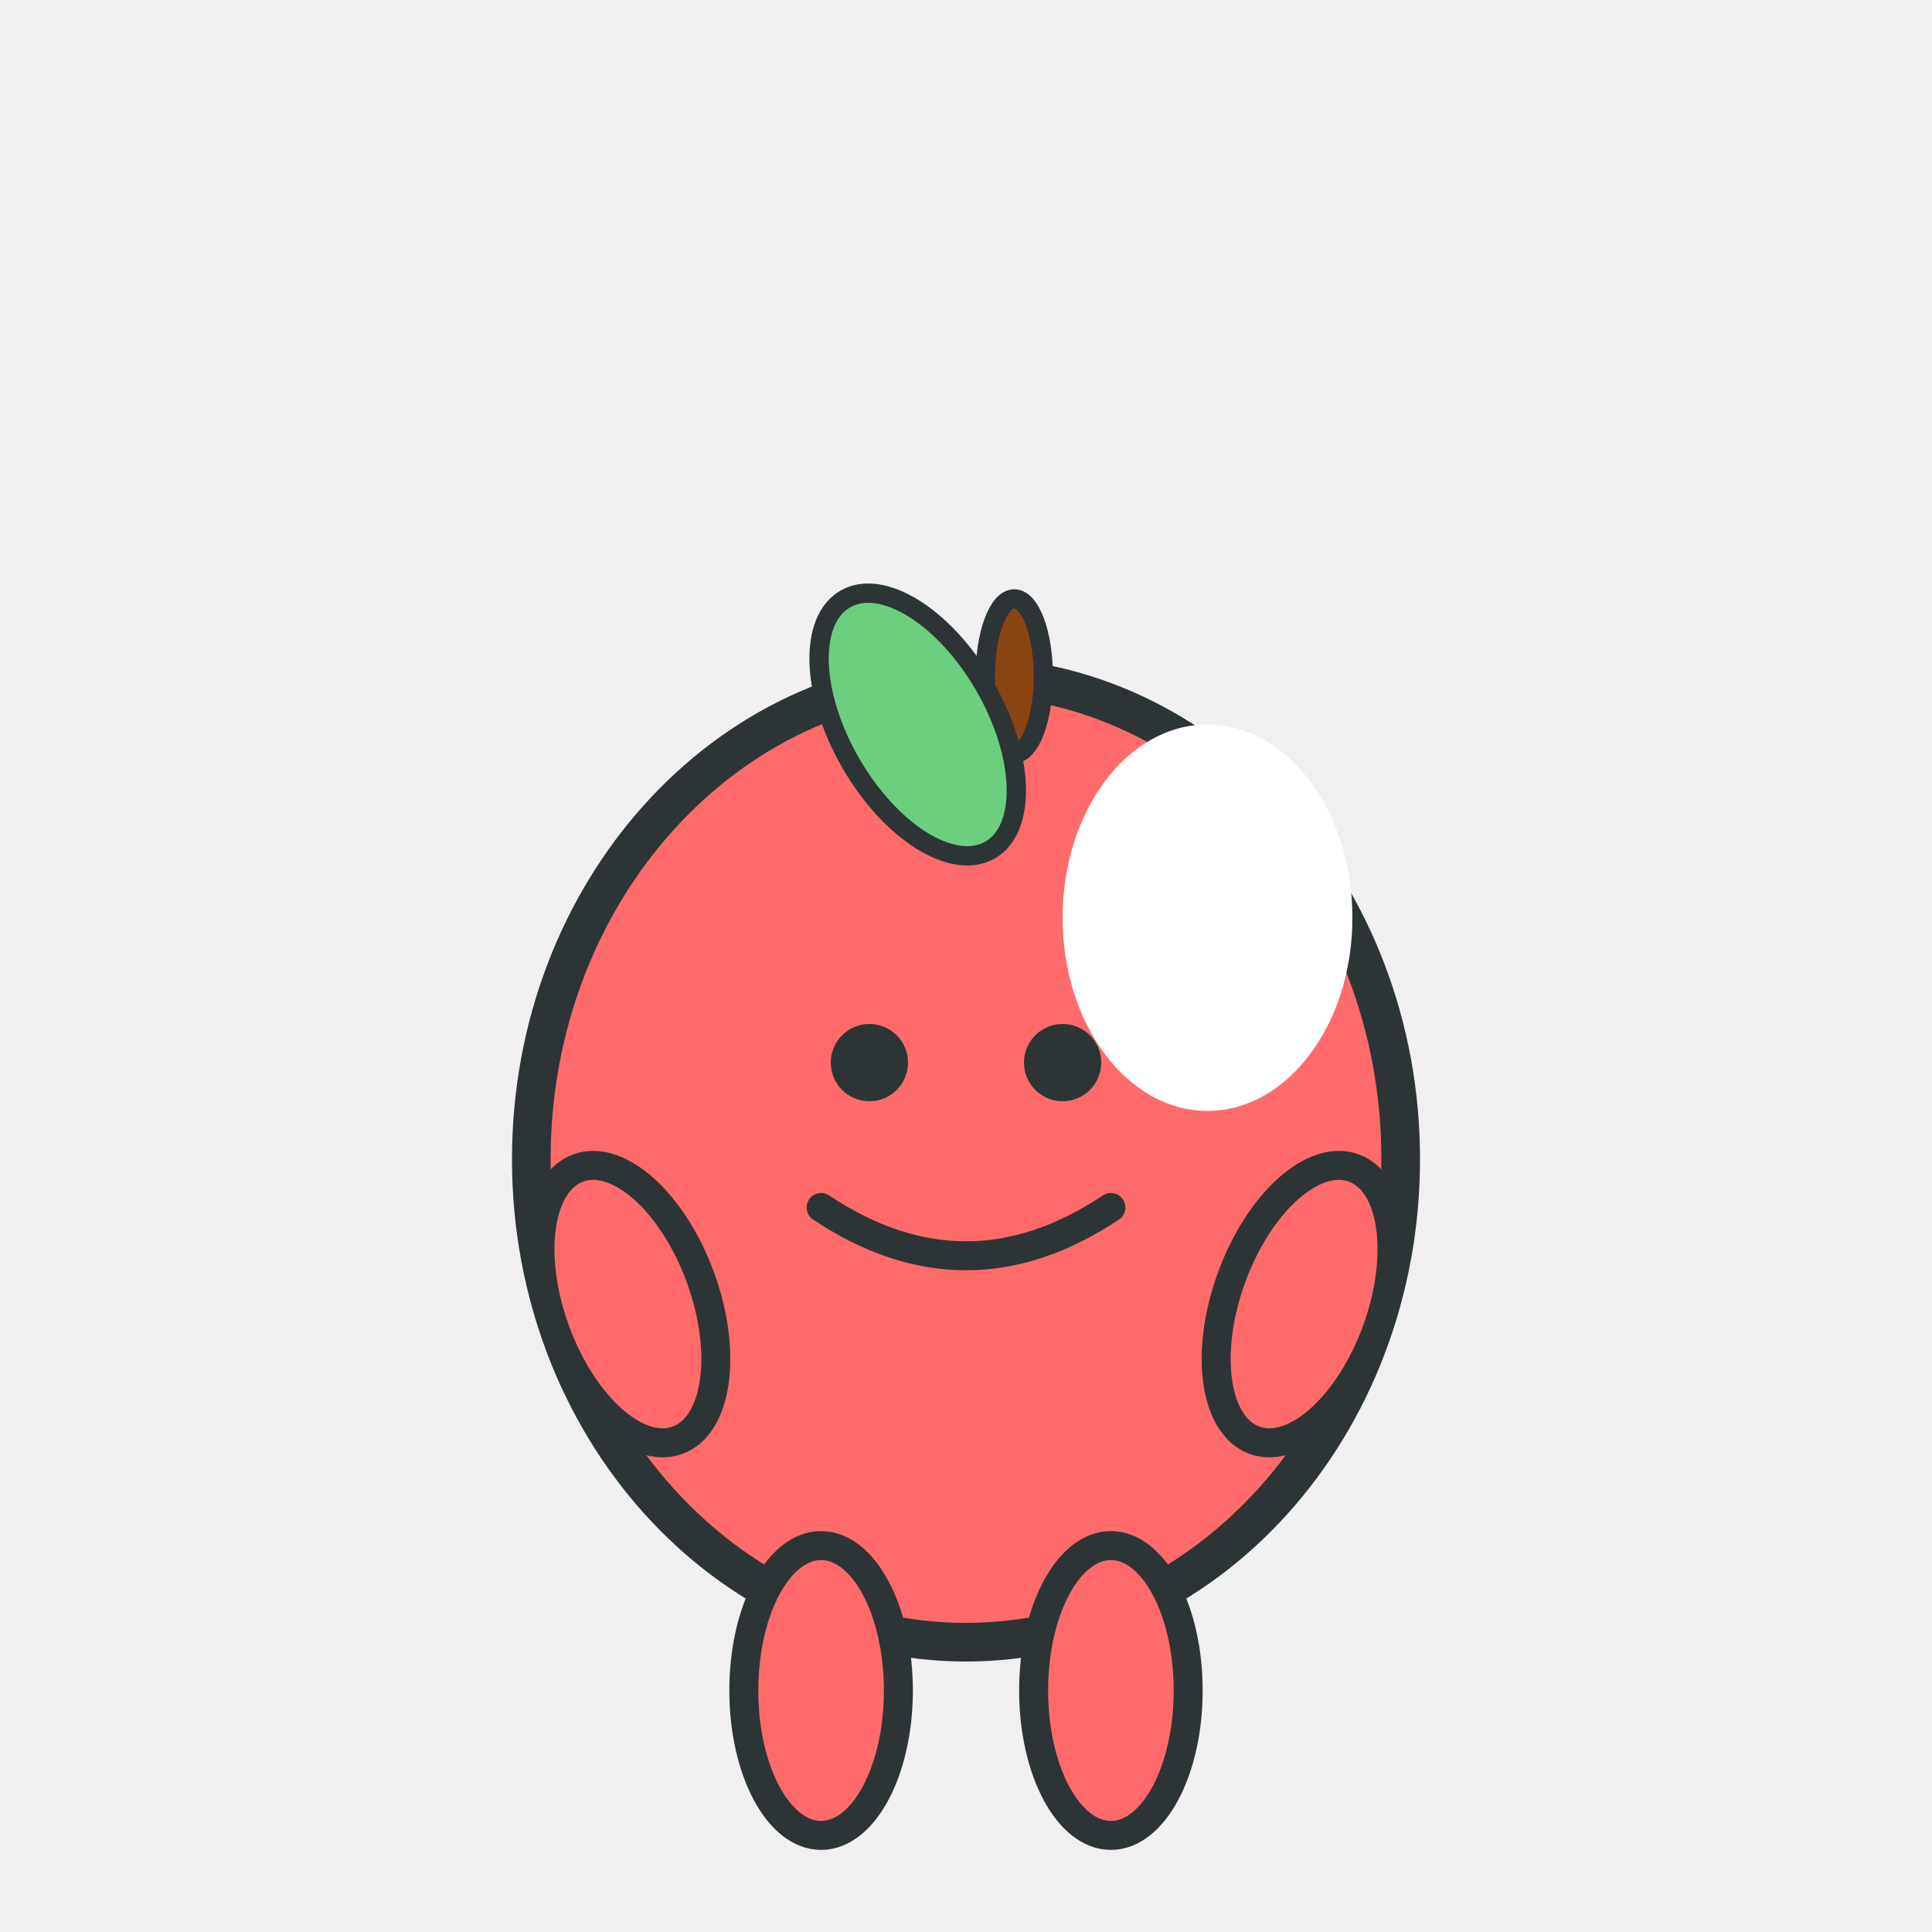
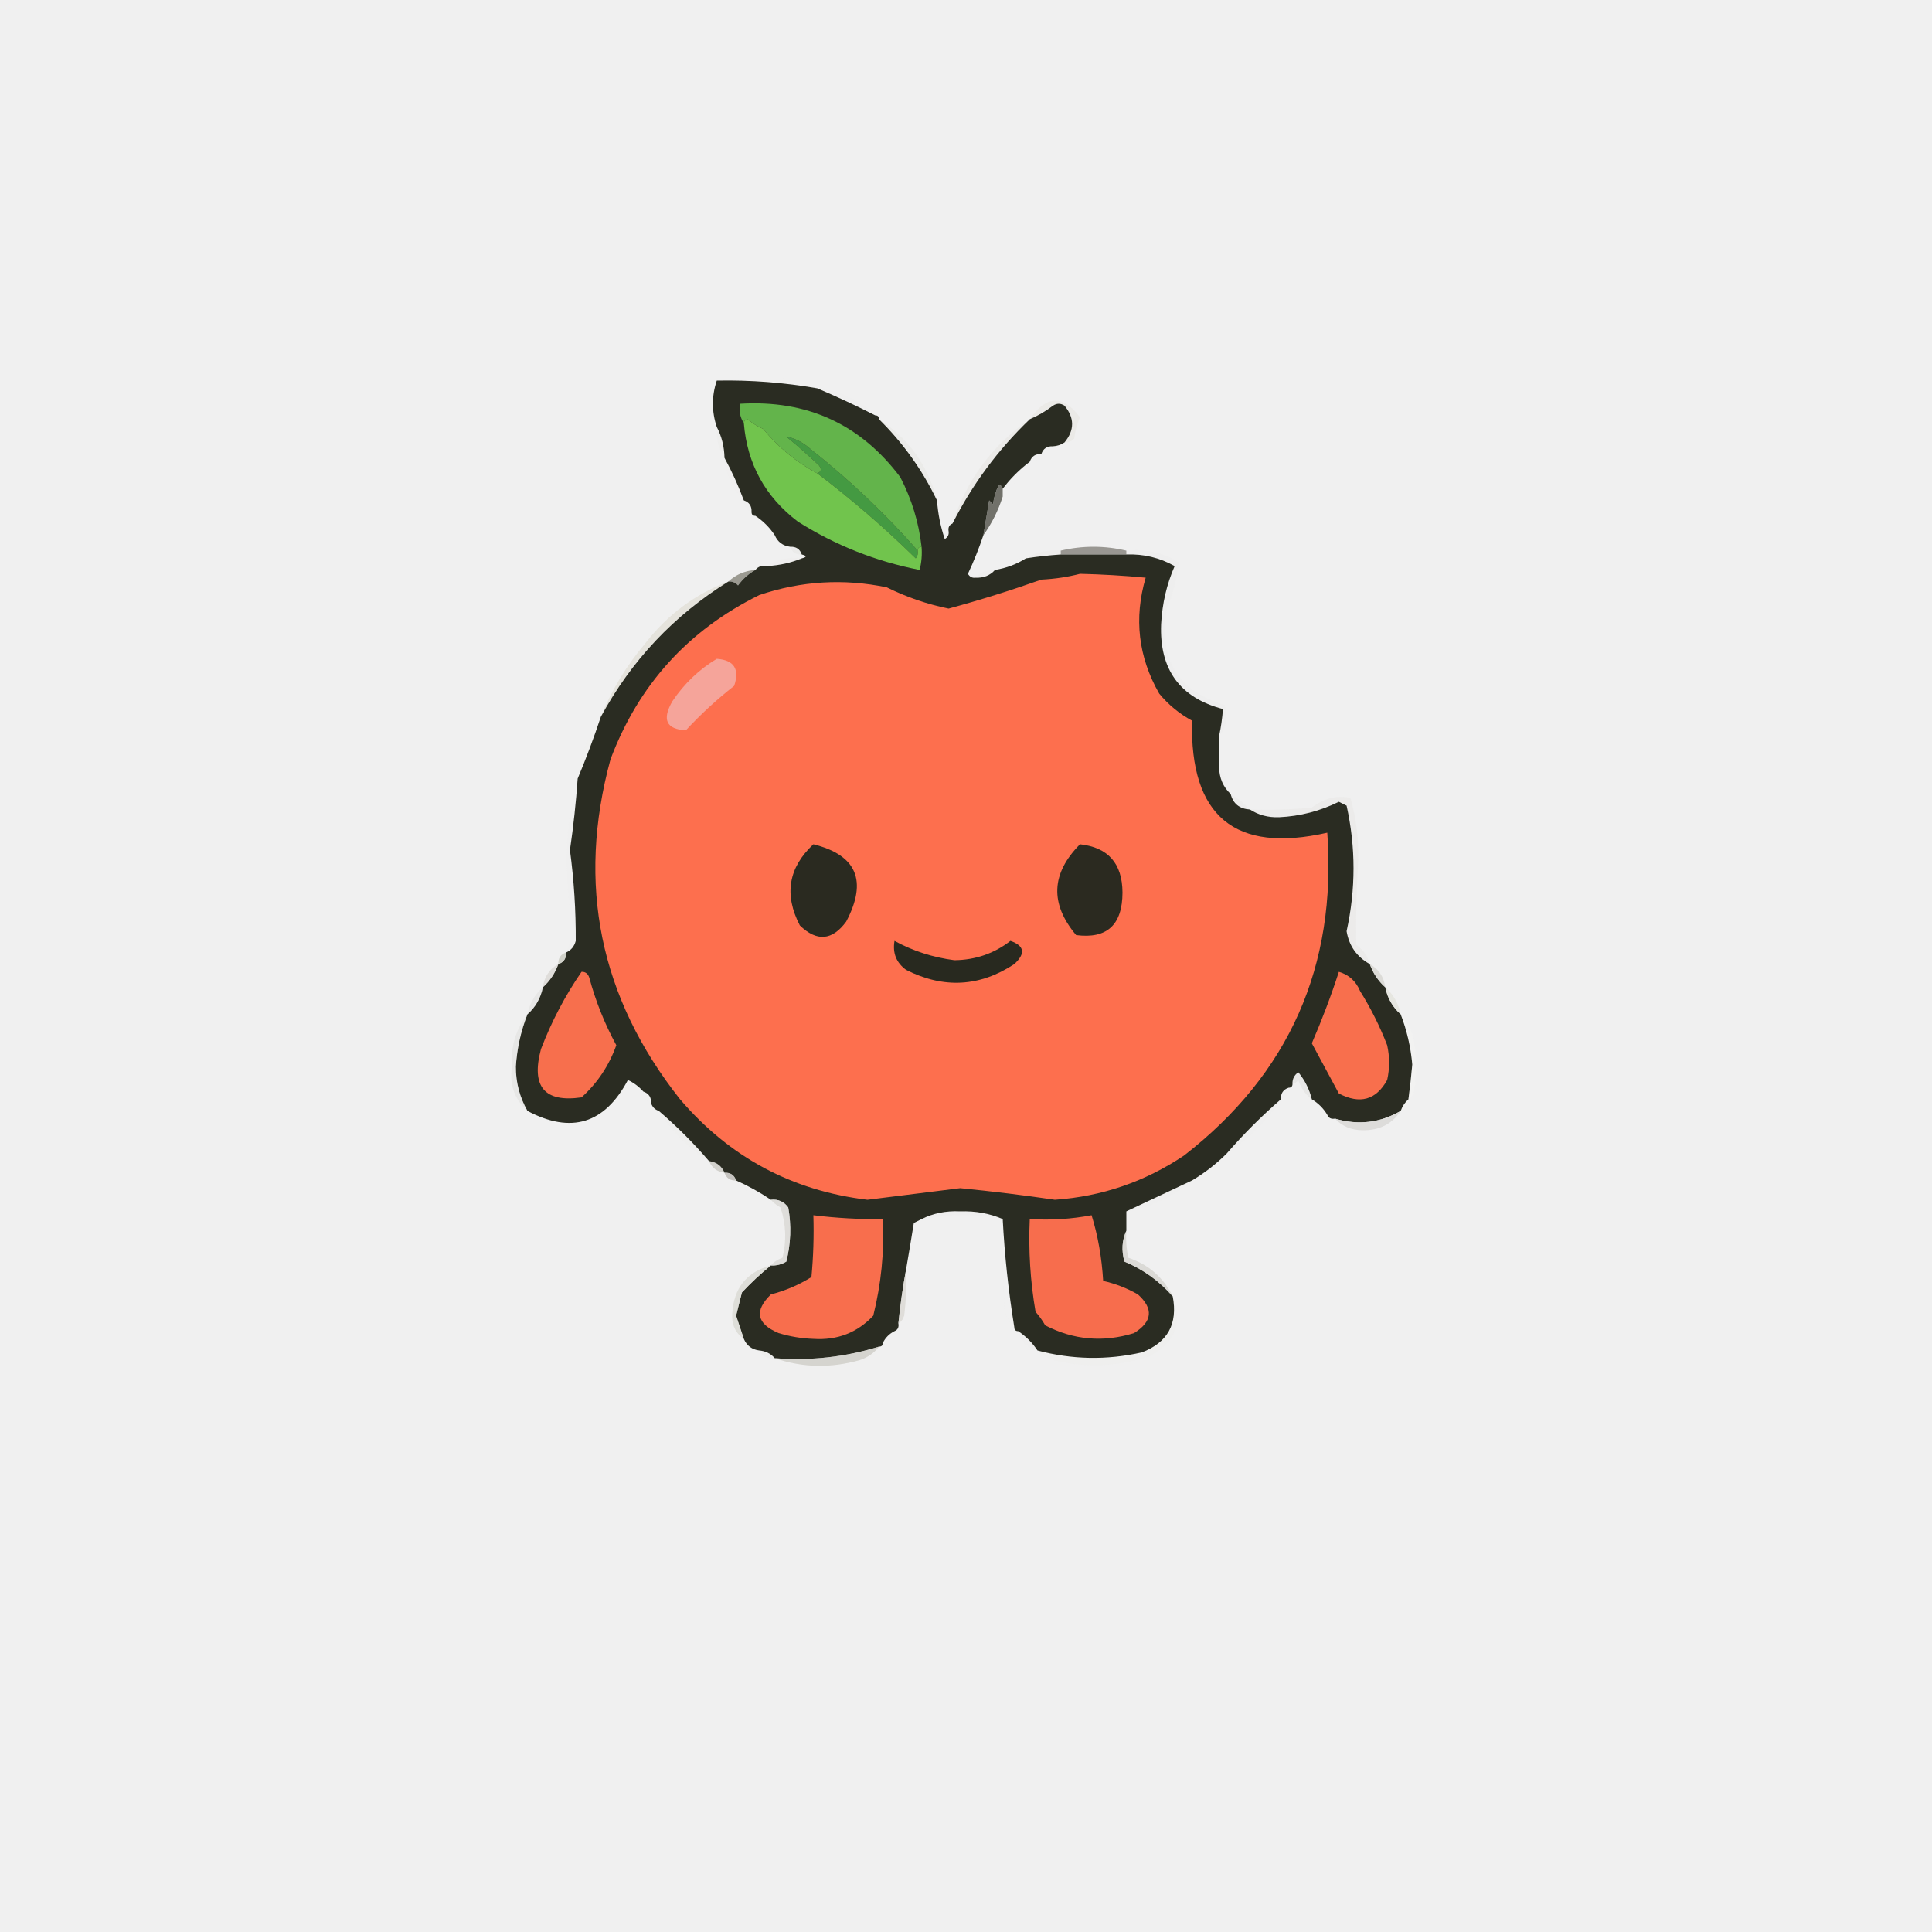
- <svg xmlns="http://www.w3.org/2000/svg" width="200" height="200" viewBox="0 0 200 200">
-   <ellipse cx="100" cy="120" rx="45" ry="50" fill="#FF6B6B" stroke="#2D3436" stroke-width="4" />
-   <ellipse cx="125" cy="95" rx="15" ry="20" fill="#FFFFFF" />
-   <ellipse cx="105" cy="70" rx="3" ry="8" fill="#8B4513" stroke="#2D3436" stroke-width="2" />
-   <ellipse cx="95" cy="75" rx="8" ry="15" fill="#6BCF7F" stroke="#2D3436" stroke-width="2" transform="rotate(-30 95 75)" />
-   <circle cx="90" cy="110" r="4" fill="#2D3436" />
-   <circle cx="110" cy="110" r="4" fill="#2D3436" />
-   <path d="M 85 125 Q 100 135 115 125" stroke="#2D3436" stroke-width="3" fill="none" stroke-linecap="round" />
-   <ellipse cx="65" cy="135" rx="8" ry="15" fill="#FF6B6B" stroke="#2D3436" stroke-width="3" transform="rotate(-20 65 135)" />
-   <ellipse cx="135" cy="135" rx="8" ry="15" fill="#FF6B6B" stroke="#2D3436" stroke-width="3" transform="rotate(20 135 135)" />
-   <ellipse cx="85" cy="175" rx="8" ry="15" fill="#FF6B6B" stroke="#2D3436" stroke-width="3" />
-   <ellipse cx="115" cy="175" rx="8" ry="15" fill="#FF6B6B" stroke="#2D3436" stroke-width="3" />
+ <svg xmlns="http://www.w3.org/2000/svg" version="1.1" width="500px" height="500px" style="shape-rendering:geometricPrecision; text-rendering:geometricPrecision; image-rendering:optimizeQuality; fill-rule:evenodd; clip-rule:evenodd">
+   <g>
+     <path style="opacity:0.004" fill="#ebeae8" d="M 211.5,100.5 C 202.907,98.994 194.241,98.327 185.5,98.5C 185.866,97.305 186.699,96.639 188,96.5C 193.462,97.264 198.962,97.764 204.5,98C 207.104,98.39 209.438,99.224 211.5,100.5 Z" />
+   </g>
+   <g>
+     <path style="opacity:0.035" fill="#e3e2df" d="M 211.5,100.5 C 217.385,101.119 222.385,103.453 226.5,107.5C 221.542,104.964 216.542,102.631 211.5,100.5 Z" />
+   </g>
+   <g>
+     <path style="opacity:0.608" fill="#e8e6e2" d="M 275.5,114.5 C 278.112,111.331 278.112,108.164 275.5,105C 274.5,104.333 273.5,104.333 272.5,105C 270.609,106.442 268.609,107.609 266.5,108.5C 270.81,102.253 275.143,102.087 279.5,108C 278.751,109.734 278.251,111.567 278,113.5C 277.329,114.252 276.496,114.586 275.5,114.5 Z" />
+   </g>
+   <g>
+     <path style="opacity:0.086" fill="#d9d8d4" d="M 185.5,110.5 C 186.768,112.905 187.435,115.572 187.5,118.5C 185.96,116.162 185.294,113.495 185.5,110.5 Z" />
+   </g>
+   <g>
+     <path style="opacity:0.012" fill="#f6f6f4" d="M 272.5,115.5 C 272.027,116.906 271.027,117.573 269.5,117.5C 269.973,116.094 270.973,115.427 272.5,115.5 Z" />
+   </g>
+   <g>
+     <path style="opacity:0.012" fill="#efedea" d="M 269.5,117.5 C 269.027,118.906 268.027,119.573 266.5,119.5C 266.973,118.094 267.973,117.427 269.5,117.5 Z" />
+   </g>
+   <g>
+     <path style="opacity:0.008" fill="#e6e5e0" d="M 266.5,119.5 C 264.542,122.792 262.209,125.792 259.5,128.5C 259.5,127.833 259.5,127.167 259.5,126.5C 261.473,123.861 263.806,121.527 266.5,119.5 Z" />
+   </g>
+   <g>
+     <path style="opacity:0.104" fill="#e7e6e3" d="M 187.5,118.5 C 189.403,121.979 191.07,125.646 192.5,129.5C 189.504,126.503 187.837,122.836 187.5,118.5 Z" />
+   </g>
+   <g>
+     <path style="opacity:0.035" fill="#e8e6e4" d="M 192.5,129.5 C 193.906,129.973 194.573,130.973 194.5,132.5C 193.094,132.027 192.427,131.027 192.5,129.5 Z" />
+   </g>
+   <g>
+     <path style="opacity:1" fill="#71716a" d="M 259.5,126.5 C 259.5,127.167 259.5,127.833 259.5,128.5C 258.341,132.151 256.674,135.485 254.5,138.5C 254.998,135.513 255.498,132.513 256,129.5C 256.333,129.833 256.667,130.167 257,130.5C 257.202,128.744 257.702,127.078 258.5,125.5C 259.107,125.624 259.44,125.957 259.5,126.5 Z" />
+   </g>
+   <g>
+     <path style="opacity:0.004" fill="#e1dfdb" d="M 195.5,133.5 C 197.5,134.833 199.167,136.5 200.5,138.5C 197.833,137.833 196.167,136.167 195.5,133.5 Z" />
+   </g>
+   <g>
+     <path style="opacity:0.173" fill="#d0d0cc" d="M 204.5,141.5 C 206.027,141.427 207.027,142.094 207.5,143.5C 205.973,143.573 204.973,142.906 204.5,141.5 Z" />
+   </g>
+   <g>
+     <path style="opacity:1" fill="#999792" d="M 291.5,142.5 C 291.5,142.833 291.5,143.167 291.5,143.5C 285.833,143.5 280.167,143.5 274.5,143.5C 274.5,143.167 274.5,142.833 274.5,142.5C 280.167,141.167 285.833,141.167 291.5,142.5 Z" />
+   </g>
+   <g>
+     <path style="opacity:0.416" fill="#ebe9e6" d="M 274.5,142.5 C 274.5,142.833 274.5,143.167 274.5,143.5C 271.482,143.704 268.482,144.037 265.5,144.5C 268.171,142.882 271.171,142.215 274.5,142.5 Z" />
+   </g>
+   <g>
+     <path style="opacity:0.263" fill="#ebeae7" d="M 207.5,144.5 C 204.727,145.657 201.727,146.324 198.5,146.5C 201.123,144.735 204.123,144.068 207.5,144.5 Z" />
+   </g>
+   <g>
+     <path style="opacity:1" fill="#9b9a91" d="M 195.5,147.5 C 193.75,148.473 192.25,149.807 191,151.5C 190.329,150.748 189.496,150.414 188.5,150.5C 190.426,148.707 192.759,147.707 195.5,147.5 Z" />
+   </g>
+   <g>
+     <path style="opacity:0.112" fill="#dfddd9" d="M 291.5,143.5 C 291.5,143.167 291.5,142.833 291.5,142.5C 296.413,142.003 300.913,143.003 305,145.5C 304.655,149.568 303.655,153.568 302,157.5C 299.666,170.454 304.666,178.787 317,182.5C 317.885,185.538 317.385,188.205 315.5,190.5C 315.993,188.194 316.326,185.861 316.5,183.5C 305.352,180.578 300.018,173.245 300.5,161.5C 300.786,156.176 301.952,151.176 304,146.5C 300.14,144.327 295.973,143.327 291.5,143.5 Z" />
+   </g>
+   <g>
+     <path style="opacity:0.843" fill="#e2e0d8" d="M 188.5,150.5 C 174.401,159.265 163.401,170.931 155.5,185.5C 158.288,178.602 162.121,172.268 167,166.5C 172.758,159.061 179.925,153.728 188.5,150.5 Z" />
+   </g>
+   <g>
+     <path style="opacity:0.186" fill="#efeeeb" d="M 155.5,185.5 C 153.678,190.974 151.678,196.308 149.5,201.5C 150.148,195.543 152.148,190.21 155.5,185.5 Z" />
+   </g>
+   <g>
+     <path style="opacity:0.082" fill="#ebebe8" d="M 315.5,198.5 C 317.065,200.509 318.065,202.843 318.5,205.5C 316.552,203.68 315.552,201.346 315.5,198.5 Z" />
+   </g>
+   <g>
+     <path style="opacity:0.412" fill="#e6e5e2" d="M 354.5,249.5 C 351.141,247.639 349.141,244.805 348.5,241C 350.891,230.127 350.891,219.294 348.5,208.5C 347.833,208.167 347.167,207.833 346.5,207.5C 341.628,209.909 336.462,211.242 331,211.5C 328.179,211.592 325.679,210.926 323.5,209.5C 328.844,209.666 334.177,209.499 339.5,209C 342.595,206.585 345.929,205.752 349.5,206.5C 351.018,211.869 351.685,217.369 351.5,223C 351.043,230.177 350.876,237.343 351,244.5C 352.802,245.789 353.969,247.456 354.5,249.5 Z" />
+   </g>
+   <g>
+     <path style="opacity:0.212" fill="#e0e0dd" d="M 318.5,205.5 C 320.389,206.604 322.055,207.937 323.5,209.5C 320.796,209.33 319.129,207.997 318.5,205.5 Z" />
+   </g>
+   <g>
+     <path style="opacity:0.075" fill="#eae9e7" d="M 149.5,201.5 C 149.069,207.685 148.402,213.852 147.5,220C 148.545,227.823 149.045,235.656 149,243.5C 148.623,244.942 147.79,245.942 146.5,246.5C 147.156,244.516 147.822,242.516 148.5,240.5C 145.645,227.263 145.979,214.263 149.5,201.5 Z" />
+   </g>
+   <g>
+     <path style="opacity:1" fill="#2a2c22" d="M 185.5,98.5 C 194.241,98.327 202.907,98.994 211.5,100.5C 216.542,102.631 221.542,104.964 226.5,107.5C 227.167,107.5 227.5,107.833 227.5,108.5C 233.739,114.657 238.739,121.657 242.5,129.5C 242.736,132.914 243.402,136.247 244.5,139.5C 245.298,139.043 245.631,138.376 245.5,137.5C 245.328,136.508 245.662,135.842 246.5,135.5C 251.593,125.397 258.259,116.397 266.5,108.5C 268.609,107.609 270.609,106.442 272.5,105C 273.5,104.333 274.5,104.333 275.5,105C 278.112,108.164 278.112,111.331 275.5,114.5C 274.609,115.11 273.609,115.443 272.5,115.5C 270.973,115.427 269.973,116.094 269.5,117.5C 267.973,117.427 266.973,118.094 266.5,119.5C 263.806,121.527 261.473,123.861 259.5,126.5C 259.44,125.957 259.107,125.624 258.5,125.5C 257.702,127.078 257.202,128.744 257,130.5C 256.667,130.167 256.333,129.833 256,129.5C 255.498,132.513 254.998,135.513 254.5,138.5C 253.369,141.889 252.036,145.222 250.5,148.5C 250.957,149.298 251.624,149.631 252.5,149.5C 254.553,149.598 256.22,148.931 257.5,147.5C 260.443,147.02 263.11,146.02 265.5,144.5C 268.482,144.037 271.482,143.704 274.5,143.5C 280.167,143.5 285.833,143.5 291.5,143.5C 295.973,143.327 300.14,144.327 304,146.5C 301.952,151.176 300.786,156.176 300.5,161.5C 300.018,173.245 305.352,180.578 316.5,183.5C 316.326,185.861 315.993,188.194 315.5,190.5C 315.5,193.167 315.5,195.833 315.5,198.5C 315.552,201.346 316.552,203.68 318.5,205.5C 319.129,207.997 320.796,209.33 323.5,209.5C 325.679,210.926 328.179,211.592 331,211.5C 336.462,211.242 341.628,209.909 346.5,207.5C 347.167,207.833 347.833,208.167 348.5,208.5C 350.891,219.294 350.891,230.127 348.5,241C 349.141,244.805 351.141,247.639 354.5,249.5C 355.34,251.853 356.674,253.853 358.5,255.5C 359.079,258.331 360.412,260.664 362.5,262.5C 364.11,266.67 365.11,271.003 365.5,275.5C 365.232,278.517 364.898,281.517 364.5,284.5C 363.599,285.29 362.932,286.29 362.5,287.5C 357.16,290.601 351.493,291.268 345.5,289.5C 344.508,289.672 343.842,289.338 343.5,288.5C 342.5,286.833 341.167,285.5 339.5,284.5C 338.872,281.91 337.705,279.577 336,277.5C 334.961,278.244 334.461,279.244 334.5,280.5C 334.5,281.167 334.167,281.5 333.5,281.5C 332.094,281.973 331.427,282.973 331.5,284.5C 326.5,288.833 321.833,293.5 317.5,298.5C 314.792,301.209 311.792,303.542 308.5,305.5C 302.79,308.176 297.123,310.842 291.5,313.5C 291.5,315.167 291.5,316.833 291.5,318.5C 290.366,320.966 290.199,323.633 291,326.5C 295.861,328.527 300.028,331.527 303.5,335.5C 304.86,342.617 302.193,347.451 295.5,350C 286.436,352.051 277.436,351.884 268.5,349.5C 267.167,347.5 265.5,345.833 263.5,344.5C 262.833,344.5 262.5,344.167 262.5,343.5C 260.982,334.131 259.982,324.798 259.5,315.5C 256.114,314.03 252.447,313.363 248.5,313.5C 244.859,313.315 241.526,313.981 238.5,315.5C 237.85,315.804 237.183,316.137 236.5,316.5C 235.833,320.647 235.166,324.647 234.5,328.5C 233.659,333.01 232.992,337.676 232.5,342.5C 232.672,343.492 232.338,344.158 231.5,344.5C 230.167,345.167 229.167,346.167 228.5,347.5C 228.5,348.167 228.167,348.5 227.5,348.5C 218.755,351.21 209.755,352.21 200.5,351.5C 199.486,350.326 198.153,349.66 196.5,349.5C 194.596,349.262 193.262,348.262 192.5,346.5C 191.844,344.516 191.178,342.516 190.5,340.5C 191,338.5 191.5,336.5 192,334.5C 194.37,331.961 196.87,329.628 199.5,327.5C 200.93,327.579 202.264,327.246 203.5,326.5C 204.662,321.869 204.828,317.202 204,312.5C 202.89,310.963 201.39,310.297 199.5,310.5C 196.696,308.595 193.696,306.929 190.5,305.5C 190.027,304.094 189.027,303.427 187.5,303.5C 186.738,301.738 185.404,300.738 183.5,300.5C 179.5,295.833 175.167,291.5 170.5,287.5C 169.5,287.167 168.833,286.5 168.5,285.5C 168.573,283.973 167.906,282.973 166.5,282.5C 165.363,281.211 164.03,280.211 162.5,279.5C 156.496,290.833 147.829,293.5 136.5,287.5C 134.48,283.952 133.48,280.119 133.5,276C 133.807,271.269 134.807,266.769 136.5,262.5C 138.588,260.664 139.921,258.331 140.5,255.5C 142.326,253.853 143.66,251.853 144.5,249.5C 145.906,249.027 146.573,248.027 146.5,246.5C 147.79,245.942 148.623,244.942 149,243.5C 149.045,235.656 148.545,227.823 147.5,220C 148.402,213.852 149.069,207.685 149.5,201.5C 151.678,196.308 153.678,190.974 155.5,185.5C 163.401,170.931 174.401,159.265 188.5,150.5C 189.496,150.414 190.329,150.748 191,151.5C 192.25,149.807 193.75,148.473 195.5,147.5C 196.209,146.596 197.209,146.263 198.5,146.5C 201.727,146.324 204.727,145.657 207.5,144.5C 208.833,144.167 208.833,143.833 207.5,143.5C 207.027,142.094 206.027,141.427 204.5,141.5C 202.596,141.262 201.262,140.262 200.5,138.5C 199.167,136.5 197.5,134.833 195.5,133.5C 194.833,133.5 194.5,133.167 194.5,132.5C 194.573,130.973 193.906,129.973 192.5,129.5C 191.07,125.646 189.403,121.979 187.5,118.5C 187.435,115.572 186.768,112.905 185.5,110.5C 184.167,106.5 184.167,102.5 185.5,98.5 Z" />
+   </g>
+   <g>
+     <path style="opacity:1" fill="#fd6f4e" d="M 279.5,148.5 C 285.181,148.635 290.848,148.968 296.5,149.5C 293.42,160.014 294.586,170.014 300,179.5C 302.397,182.4 305.23,184.733 308.5,186.5C 307.914,211.262 319.581,220.929 343.5,215.5C 345.975,250.038 333.642,277.871 306.5,299C 296.371,305.812 285.205,309.646 273,310.5C 264.852,309.303 256.685,308.303 248.5,307.5C 240.514,308.495 232.514,309.495 224.5,310.5C 204.984,308.166 188.817,299.499 176,284.5C 155.195,258.196 149.195,228.863 158,196.5C 165.235,177.264 178.069,163.098 196.5,154C 207.321,150.346 218.321,149.679 229.5,152C 234.594,154.531 239.928,156.365 245.5,157.5C 253.575,155.309 261.575,152.809 269.5,150C 273.025,149.821 276.359,149.321 279.5,148.5 Z" />
+   </g>
+   <g>
+     <path style="opacity:1" fill="#2b2a20" d="M 279.5,218.5 C 286.793,219.301 290.46,223.468 290.5,231C 290.477,239.367 286.477,243.034 278.5,242C 271.681,233.886 272.015,226.053 279.5,218.5 Z" />
+   </g>
+   <g>
+     <path style="opacity:1" fill="#2a2a20" d="M 210.5,218.5 C 221.722,221.296 224.555,227.962 219,238.5C 215.385,243.423 211.385,243.756 207,239.5C 202.866,231.554 204.033,224.554 210.5,218.5 Z" />
+   </g>
+   <g>
+     <path style="opacity:1" fill="#f5a49a" d="M 185.5,170.5 C 189.976,170.822 191.476,173.156 190,177.5C 185.549,180.984 181.382,184.817 177.5,189C 172.44,188.741 171.274,186.241 174,181.5C 177.07,176.927 180.904,173.261 185.5,170.5 Z" />
+   </g>
+   <g>
+     <path style="opacity:0.114" fill="#dad8d1" d="M 257.5,147.5 C 256.22,148.931 254.553,149.598 252.5,149.5C 253.78,148.069 255.447,147.402 257.5,147.5 Z" />
+   </g>
+   <g>
+     <path style="opacity:0.014" fill="#ebe9e6" d="M 265.5,144.5 C 263.11,146.02 260.443,147.02 257.5,147.5C 259.684,145.415 262.351,144.415 265.5,144.5 Z" />
+   </g>
+   <g>
+     <path style="opacity:0.004" fill="#ecebe9" d="M 242.5,129.5 C 243.749,132.087 244.749,134.754 245.5,137.5C 245.631,138.376 245.298,139.043 244.5,139.5C 243.402,136.247 242.736,132.914 242.5,129.5 Z" />
+   </g>
+   <g>
+     <path style="opacity:0.278" fill="#dddbd5" d="M 266.5,108.5 C 258.259,116.397 251.593,125.397 246.5,135.5C 250.139,124.203 256.805,115.203 266.5,108.5 Z" />
+   </g>
+   <g>
+     <path style="opacity:1" fill="#449a42" d="M 237.5,142.5 C 237.631,143.239 237.464,143.906 237,144.5C 228.895,136.558 220.395,129.224 211.5,122.5C 212.525,122.103 212.692,121.437 212,120.5C 209.261,117.882 206.427,115.382 203.5,113C 205.631,113.398 207.631,114.398 209.5,116C 219.662,123.997 228.996,132.83 237.5,142.5 Z" />
+   </g>
+   <g>
+     <path style="opacity:0.404" fill="#e4e3df" d="M 227.5,108.5 C 235.176,113.494 240.176,120.494 242.5,129.5C 238.739,121.657 233.739,114.657 227.5,108.5 Z" />
+   </g>
+   <g>
+     <path style="opacity:1" fill="#63b44b" d="M 238.5,141.5 C 237.833,141.5 237.5,141.833 237.5,142.5C 228.996,132.83 219.662,123.997 209.5,116C 207.631,114.398 205.631,113.398 203.5,113C 206.427,115.382 209.261,117.882 212,120.5C 212.692,121.437 212.525,122.103 211.5,122.5C 206.145,119.658 201.478,115.825 197.5,111C 196.034,110.365 194.7,109.531 193.5,108.5C 192.893,108.624 192.56,108.957 192.5,109.5C 191.549,108.081 191.216,106.415 191.5,104.5C 208.853,103.439 222.687,109.772 233,123.5C 235.946,129.171 237.78,135.171 238.5,141.5 Z" />
+   </g>
+   <g>
+     <path style="opacity:1" fill="#71c44d" d="M 211.5,122.5 C 220.395,129.224 228.895,136.558 237,144.5C 237.464,143.906 237.631,143.239 237.5,142.5C 237.5,141.833 237.833,141.5 238.5,141.5C 238.662,143.527 238.495,145.527 238,147.5C 226.693,145.288 216.193,141.122 206.5,135C 198.038,128.575 193.371,120.075 192.5,109.5C 192.56,108.957 192.893,108.624 193.5,108.5C 194.7,109.531 196.034,110.365 197.5,111C 201.478,115.825 206.145,119.658 211.5,122.5 Z" />
+   </g>
+   <g>
+     <path style="opacity:0.898" fill="#cdcec5" d="M 146.5,246.5 C 146.573,248.027 145.906,249.027 144.5,249.5C 144.427,247.973 145.094,246.973 146.5,246.5 Z" />
+   </g>
+   <g>
+     <path style="opacity:1" fill="#28291f" d="M 231.5,243.5 C 236.247,246.105 241.414,247.772 247,248.5C 252.455,248.434 257.288,246.767 261.5,243.5C 265.131,244.761 265.464,246.761 262.5,249.5C 253.533,255.4 244.199,255.9 234.5,251C 231.959,249.152 230.959,246.652 231.5,243.5 Z" />
+   </g>
+   <g>
+     <path style="opacity:0.831" fill="#d8d7d2" d="M 354.5,249.5 C 356.822,250.802 358.155,252.802 358.5,255.5C 356.674,253.853 355.34,251.853 354.5,249.5 Z" />
+   </g>
+   <g>
+     <path style="opacity:1" fill="#f76f4d" d="M 150.5,251.5 C 151.497,251.47 152.164,251.97 152.5,253C 154.148,259.112 156.482,264.946 159.5,270.5C 157.616,275.774 154.616,280.274 150.5,284C 140.902,285.389 137.402,281.222 140,271.5C 142.733,264.364 146.233,257.698 150.5,251.5 Z" />
+   </g>
+   <g>
+     <path style="opacity:1" fill="#f86f4d" d="M 346.5,251.5 C 349.091,252.254 350.924,253.921 352,256.5C 354.772,260.941 357.106,265.608 359,270.5C 359.667,273.5 359.667,276.5 359,279.5C 356.133,284.687 351.967,285.854 346.5,283C 344.17,278.685 341.836,274.351 339.5,270C 342.136,263.921 344.47,257.755 346.5,251.5 Z" />
+   </g>
+   <g>
+     <path style="opacity:0.596" fill="#d3d0cb" d="M 144.5,249.5 C 143.66,251.853 142.326,253.853 140.5,255.5C 140.845,252.802 142.178,250.802 144.5,249.5 Z" />
+   </g>
+   <g>
+     <path style="opacity:0.678" fill="#e2e1d8" d="M 358.5,255.5 C 360.588,257.336 361.921,259.669 362.5,262.5C 360.412,260.664 359.079,258.331 358.5,255.5 Z" />
+   </g>
+   <g>
+     <path style="opacity:0.333" fill="#d6d5d1" d="M 140.5,255.5 C 139.921,258.331 138.588,260.664 136.5,262.5C 137.079,259.669 138.412,257.336 140.5,255.5 Z" />
+   </g>
+   <g>
+     <path style="opacity:0.443" fill="#dcdbd8" d="M 136.5,262.5 C 134.807,266.769 133.807,271.269 133.5,276C 133.48,280.119 134.48,283.952 136.5,287.5C 133.129,284.49 131.795,280.656 132.5,276C 132.148,270.899 133.481,266.399 136.5,262.5 Z" />
+   </g>
+   <g>
+     <path style="opacity:0.242" fill="#f5f5f4" d="M 362.5,262.5 C 364.311,264.385 365.478,266.719 366,269.5C 366.667,273.833 366.667,278.167 366,282.5C 365.722,283.416 365.222,284.082 364.5,284.5C 364.898,281.517 365.232,278.517 365.5,275.5C 365.11,271.003 364.11,266.67 362.5,262.5 Z" />
+   </g>
+   <g>
+     <path style="opacity:0.243" fill="#c9c8c4" d="M 339.5,284.5 C 337.864,283.251 336.697,281.584 336,279.5C 335.617,280.056 335.117,280.389 334.5,280.5C 334.461,279.244 334.961,278.244 336,277.5C 337.705,279.577 338.872,281.91 339.5,284.5 Z" />
+   </g>
+   <g>
+     <path style="opacity:0.008" fill="#e8e7e1" d="M 166.5,282.5 C 167.906,282.973 168.573,283.973 168.5,285.5C 167.094,285.027 166.427,284.027 166.5,282.5 Z" />
+   </g>
+   <g>
+     <path style="opacity:0.063" fill="#e1dfdc" d="M 333.5,281.5 C 333.573,283.027 332.906,284.027 331.5,284.5C 331.427,282.973 332.094,281.973 333.5,281.5 Z" />
+   </g>
+   <g>
+     <path style="opacity:0.004" fill="#ebe9e7" d="M 339.5,284.5 C 341.167,285.5 342.5,286.833 343.5,288.5C 341.167,288.167 339.833,286.833 339.5,284.5 Z" />
+   </g>
+   <g>
+     <path style="opacity:0.059" fill="#f8f9f6" d="M 364.5,284.5 C 364.715,286.179 364.048,287.179 362.5,287.5C 362.932,286.29 363.599,285.29 364.5,284.5 Z" />
+   </g>
+   <g>
+     <path style="opacity:0.035" fill="#d2d1cc" d="M 170.5,287.5 C 175.167,291.5 179.5,295.833 183.5,300.5C 178.167,297.167 173.833,292.833 170.5,287.5 Z" />
+   </g>
+   <g>
+     <path style="opacity:0.035" fill="#e1dcd7" d="M 331.5,284.5 C 327.833,290.167 323.167,294.833 317.5,298.5C 321.833,293.5 326.5,288.833 331.5,284.5 Z" />
+   </g>
+   <g>
+     <path style="opacity:0.875" fill="#dad9d7" d="M 362.5,287.5 C 360.256,290.931 356.922,292.598 352.5,292.5C 349.64,292.445 347.307,291.445 345.5,289.5C 351.493,291.268 357.16,290.601 362.5,287.5 Z" />
+   </g>
+   <g>
+     <path style="opacity:0.007" fill="#eae9e7" d="M 162.5,279.5 C 159.233,288.972 152.567,293.139 142.5,292C 139.894,291.208 137.894,289.708 136.5,287.5C 147.829,293.5 156.496,290.833 162.5,279.5 Z" />
+   </g>
+   <g>
+     <path style="opacity:0.553" fill="#bab8af" d="M 183.5,300.5 C 185.404,300.738 186.738,301.738 187.5,303.5C 185.596,303.262 184.262,302.262 183.5,300.5 Z" />
+   </g>
+   <g>
+     <path style="opacity:0.686" fill="#b2afa9" d="M 187.5,303.5 C 189.027,303.427 190.027,304.094 190.5,305.5C 188.973,305.573 187.973,304.906 187.5,303.5 Z" />
+   </g>
+   <g>
+     <path style="opacity:0.004" fill="#dcdcd8" d="M 190.5,305.5 C 193.696,306.929 196.696,308.595 199.5,310.5C 195.662,310.087 192.662,308.42 190.5,305.5 Z" />
+   </g>
+   <g>
+     <path style="opacity:0.055" fill="#dfdedb" d="M 308.5,305.5 C 303.635,309.687 297.968,312.353 291.5,313.5C 297.123,310.842 302.79,308.176 308.5,305.5 Z" />
+   </g>
+   <g>
+     <path style="opacity:0.082" fill="#ddddda" d="M 259.5,315.5 C 252.5,314.167 245.5,314.167 238.5,315.5C 241.526,313.981 244.859,313.315 248.5,313.5C 252.447,313.363 256.114,314.03 259.5,315.5 Z" />
+   </g>
+   <g>
+     <path style="opacity:1" fill="#f86e4d" d="M 210.5,314.5 C 216.471,315.241 222.471,315.575 228.5,315.5C 228.88,323.97 228.047,332.303 226,340.5C 221.848,344.909 216.682,346.909 210.5,346.5C 207.433,346.393 204.433,345.893 201.5,345C 195.805,342.596 195.138,339.262 199.5,335C 203.268,334.023 206.768,332.523 210,330.5C 210.499,325.177 210.666,319.844 210.5,314.5 Z" />
+   </g>
+   <g>
+     <path style="opacity:1" fill="#f76d4d" d="M 282.5,314.5 C 284.137,319.774 285.137,325.441 285.5,331.5C 288.673,332.21 291.673,333.377 294.5,335C 298.582,338.697 298.249,342.03 293.5,345C 285.529,347.475 277.862,346.808 270.5,343C 269.789,341.745 268.956,340.579 268,339.5C 266.637,331.571 266.137,323.571 266.5,315.5C 272.026,315.821 277.36,315.488 282.5,314.5 Z" />
+   </g>
+   <g>
+     <path style="opacity:0.739" fill="#d8d7d2" d="M 199.5,310.5 C 201.39,310.297 202.89,310.963 204,312.5C 204.828,317.202 204.662,321.869 203.5,326.5C 202.264,327.246 200.93,327.579 199.5,327.5C 200.261,326.609 201.261,325.942 202.5,325.5C 203.585,321.154 203.418,316.821 202,312.5C 201.005,311.934 200.172,311.267 199.5,310.5 Z" />
+   </g>
+   <g>
+     <path style="opacity:0.733" fill="#d3d2cc" d="M 291.5,318.5 C 291.337,320.857 291.503,323.19 292,325.5C 297.257,327.261 301.091,330.594 303.5,335.5C 300.028,331.527 295.861,328.527 291,326.5C 290.199,323.633 290.366,320.966 291.5,318.5 Z" />
+   </g>
+   <g>
+     <path style="opacity:0.737" fill="#d8d7d1" d="M 199.5,327.5 C 196.87,329.628 194.37,331.961 192,334.5C 191.5,336.5 191,338.5 190.5,340.5C 191.178,342.516 191.844,344.516 192.5,346.5C 190.32,344.969 189.32,342.802 189.5,340C 189.886,333.36 193.22,329.193 199.5,327.5 Z" />
+   </g>
+   <g>
+     <path style="opacity:0.788" fill="#dad8d2" d="M 234.5,328.5 C 234.666,332.514 234.499,336.514 234,340.5C 233.722,341.416 233.222,342.082 232.5,342.5C 232.992,337.676 233.659,333.01 234.5,328.5 Z" />
+   </g>
+   <g>
+     <path style="opacity:0.048" fill="#e4e4e0" d="M 259.5,315.5 C 259.982,324.798 260.982,334.131 262.5,343.5C 261.442,342.4 260.608,341.066 260,339.5C 259.5,331.507 259.334,323.507 259.5,315.5 Z" />
+   </g>
+   <g>
+     <path style="opacity:0.004" fill="#d3d2cd" d="M 231.5,344.5 C 231.5,346.5 230.5,347.5 228.5,347.5C 229.167,346.167 230.167,345.167 231.5,344.5 Z" />
+   </g>
+   <g>
+     <path style="opacity:0.024" fill="#cdcbc7" d="M 263.5,344.5 C 265.5,345.833 267.167,347.5 268.5,349.5C 265.833,348.833 264.167,347.167 263.5,344.5 Z" />
+   </g>
+   <g>
+     <path style="opacity:0.125" fill="#d9d8d1" d="M 196.5,349.5 C 198.153,349.66 199.486,350.326 200.5,351.5C 198.62,351.771 197.287,351.104 196.5,349.5 Z" />
+   </g>
+   <g>
+     <path style="opacity:0.588" fill="#c2c0b7" d="M 227.5,348.5 C 226.251,350.136 224.584,351.303 222.5,352C 214.966,354.124 207.633,353.957 200.5,351.5C 209.755,352.21 218.755,351.21 227.5,348.5 Z" />
+   </g>
+   <g>
+     <path style="opacity:0.024" fill="#c5c3bb" d="M 303.5,335.5 C 306.144,342.329 304.144,347.496 297.5,351C 289.261,353.738 280.927,354.072 272.5,352C 270.934,351.392 269.6,350.558 268.5,349.5C 277.436,351.884 286.436,352.051 295.5,350C 302.193,347.451 304.86,342.617 303.5,335.5 Z" />
+   </g>
</svg>
